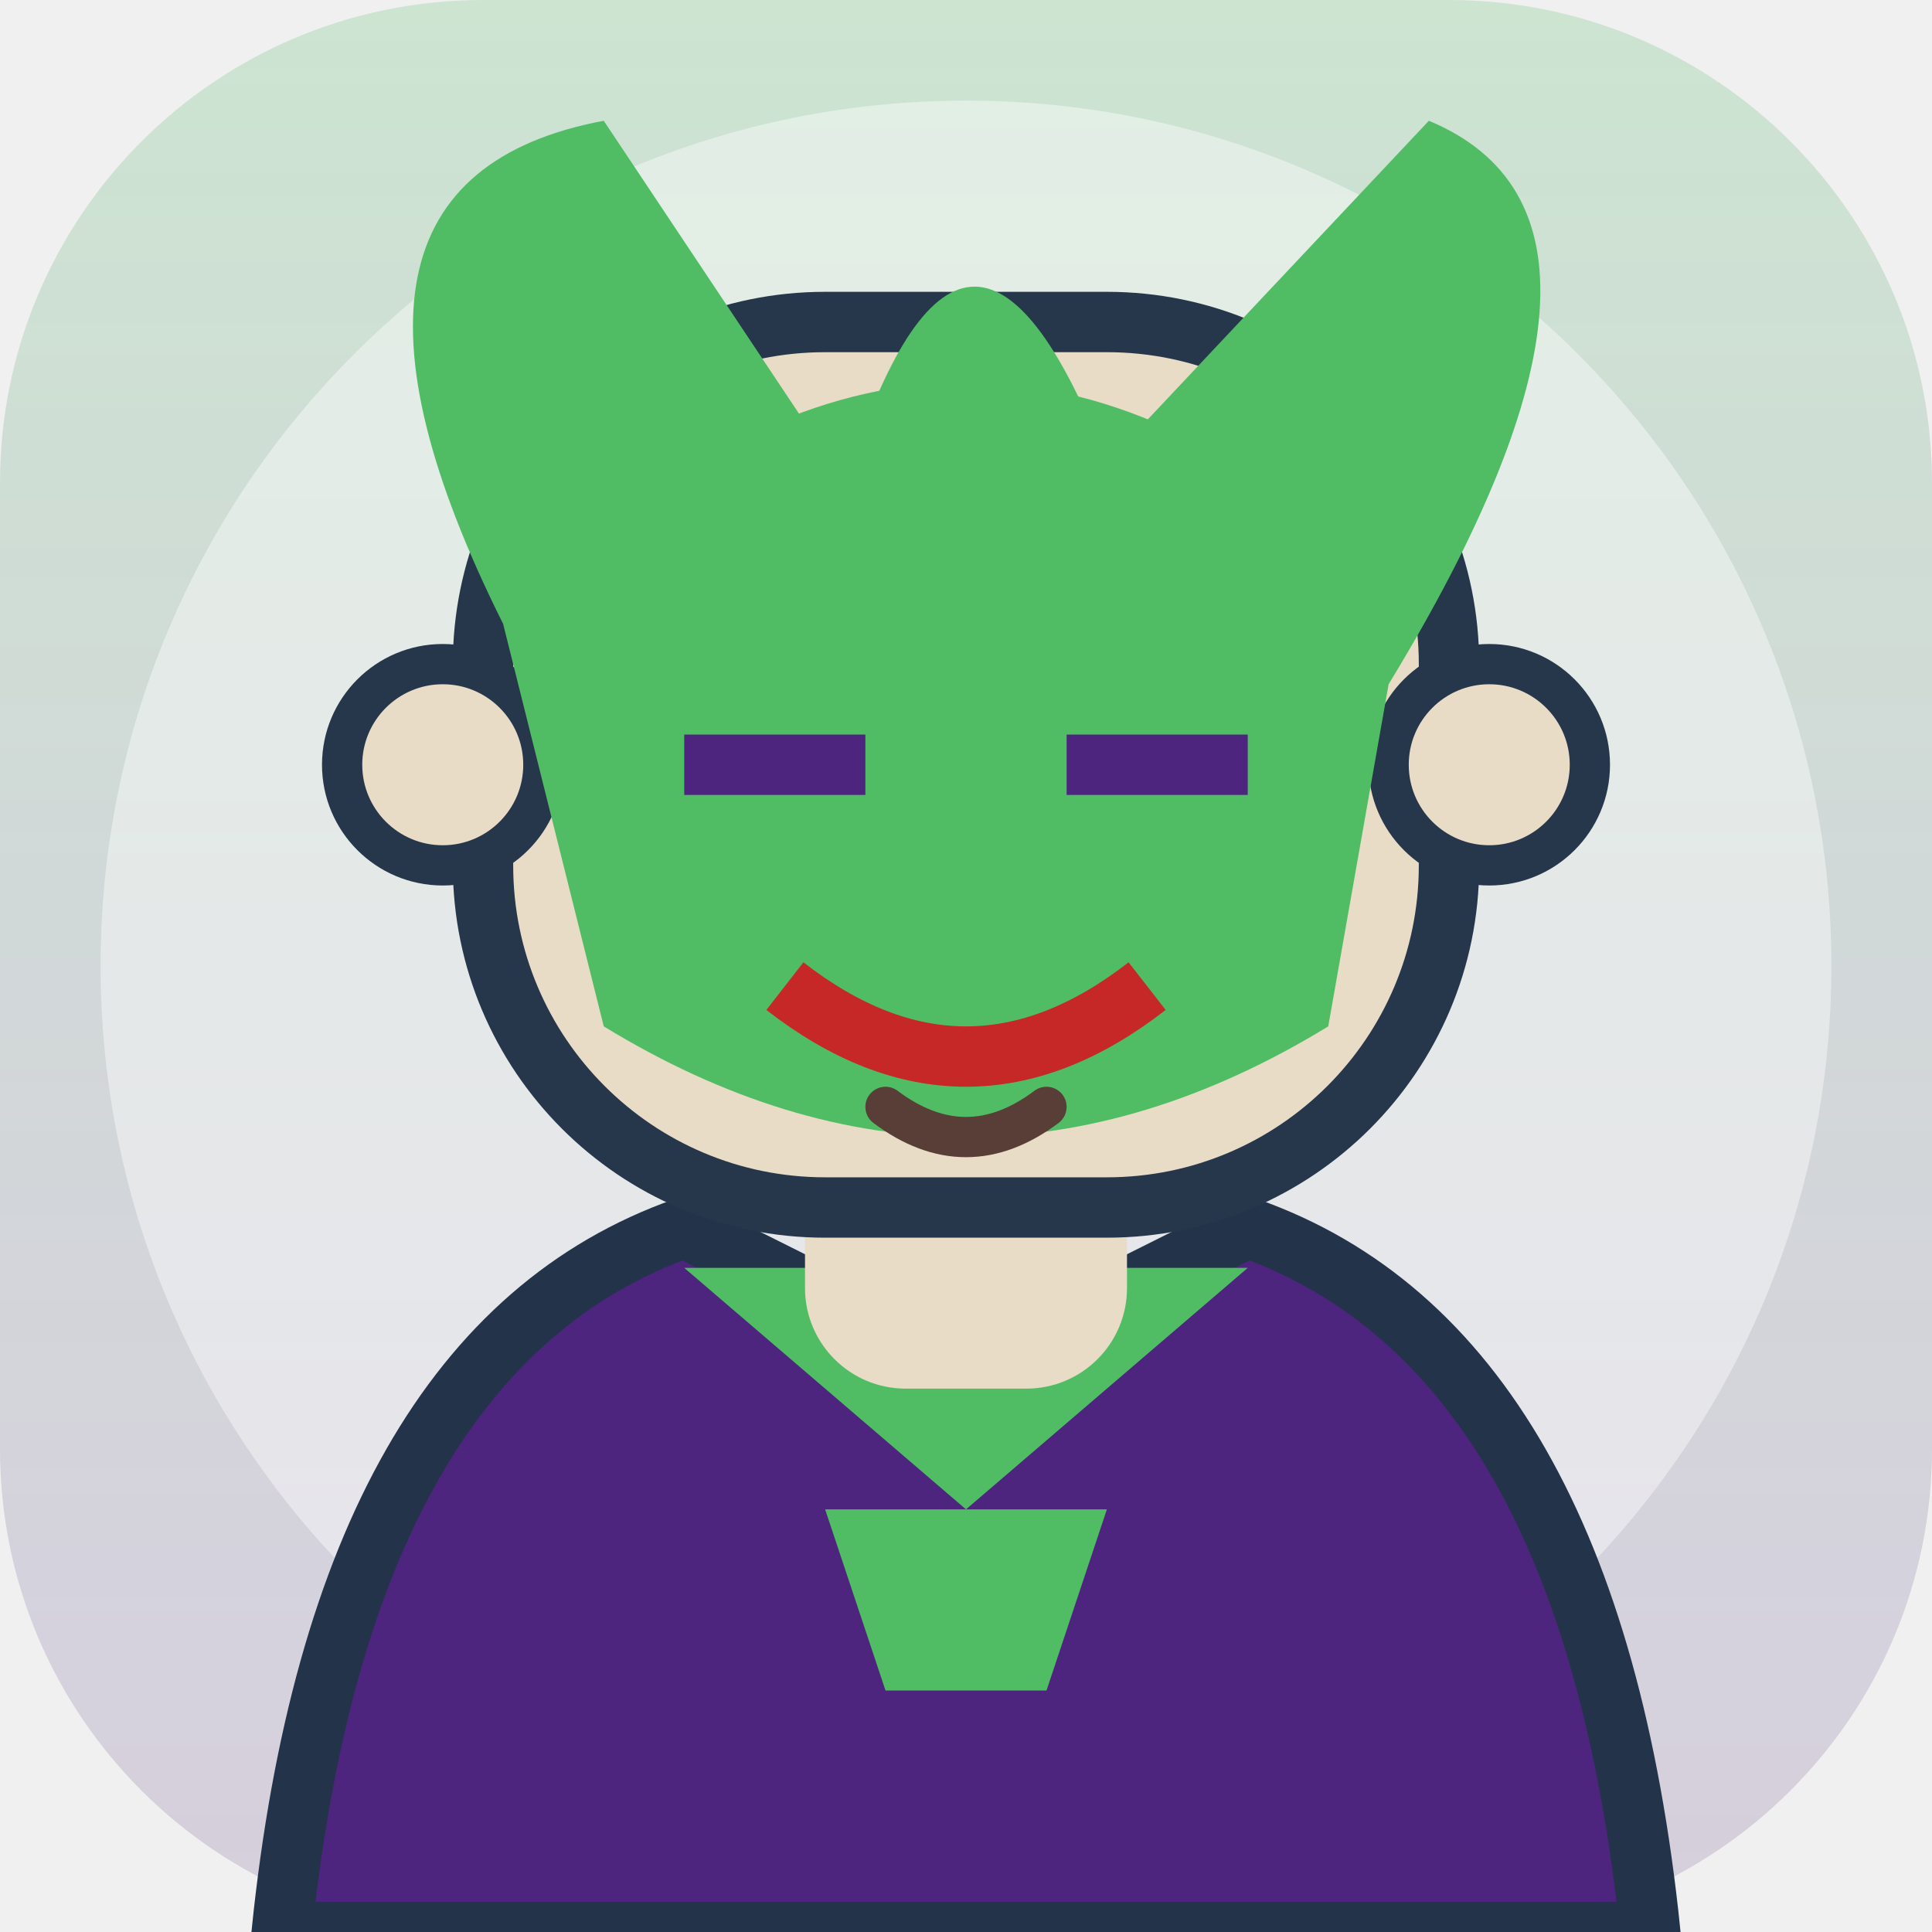
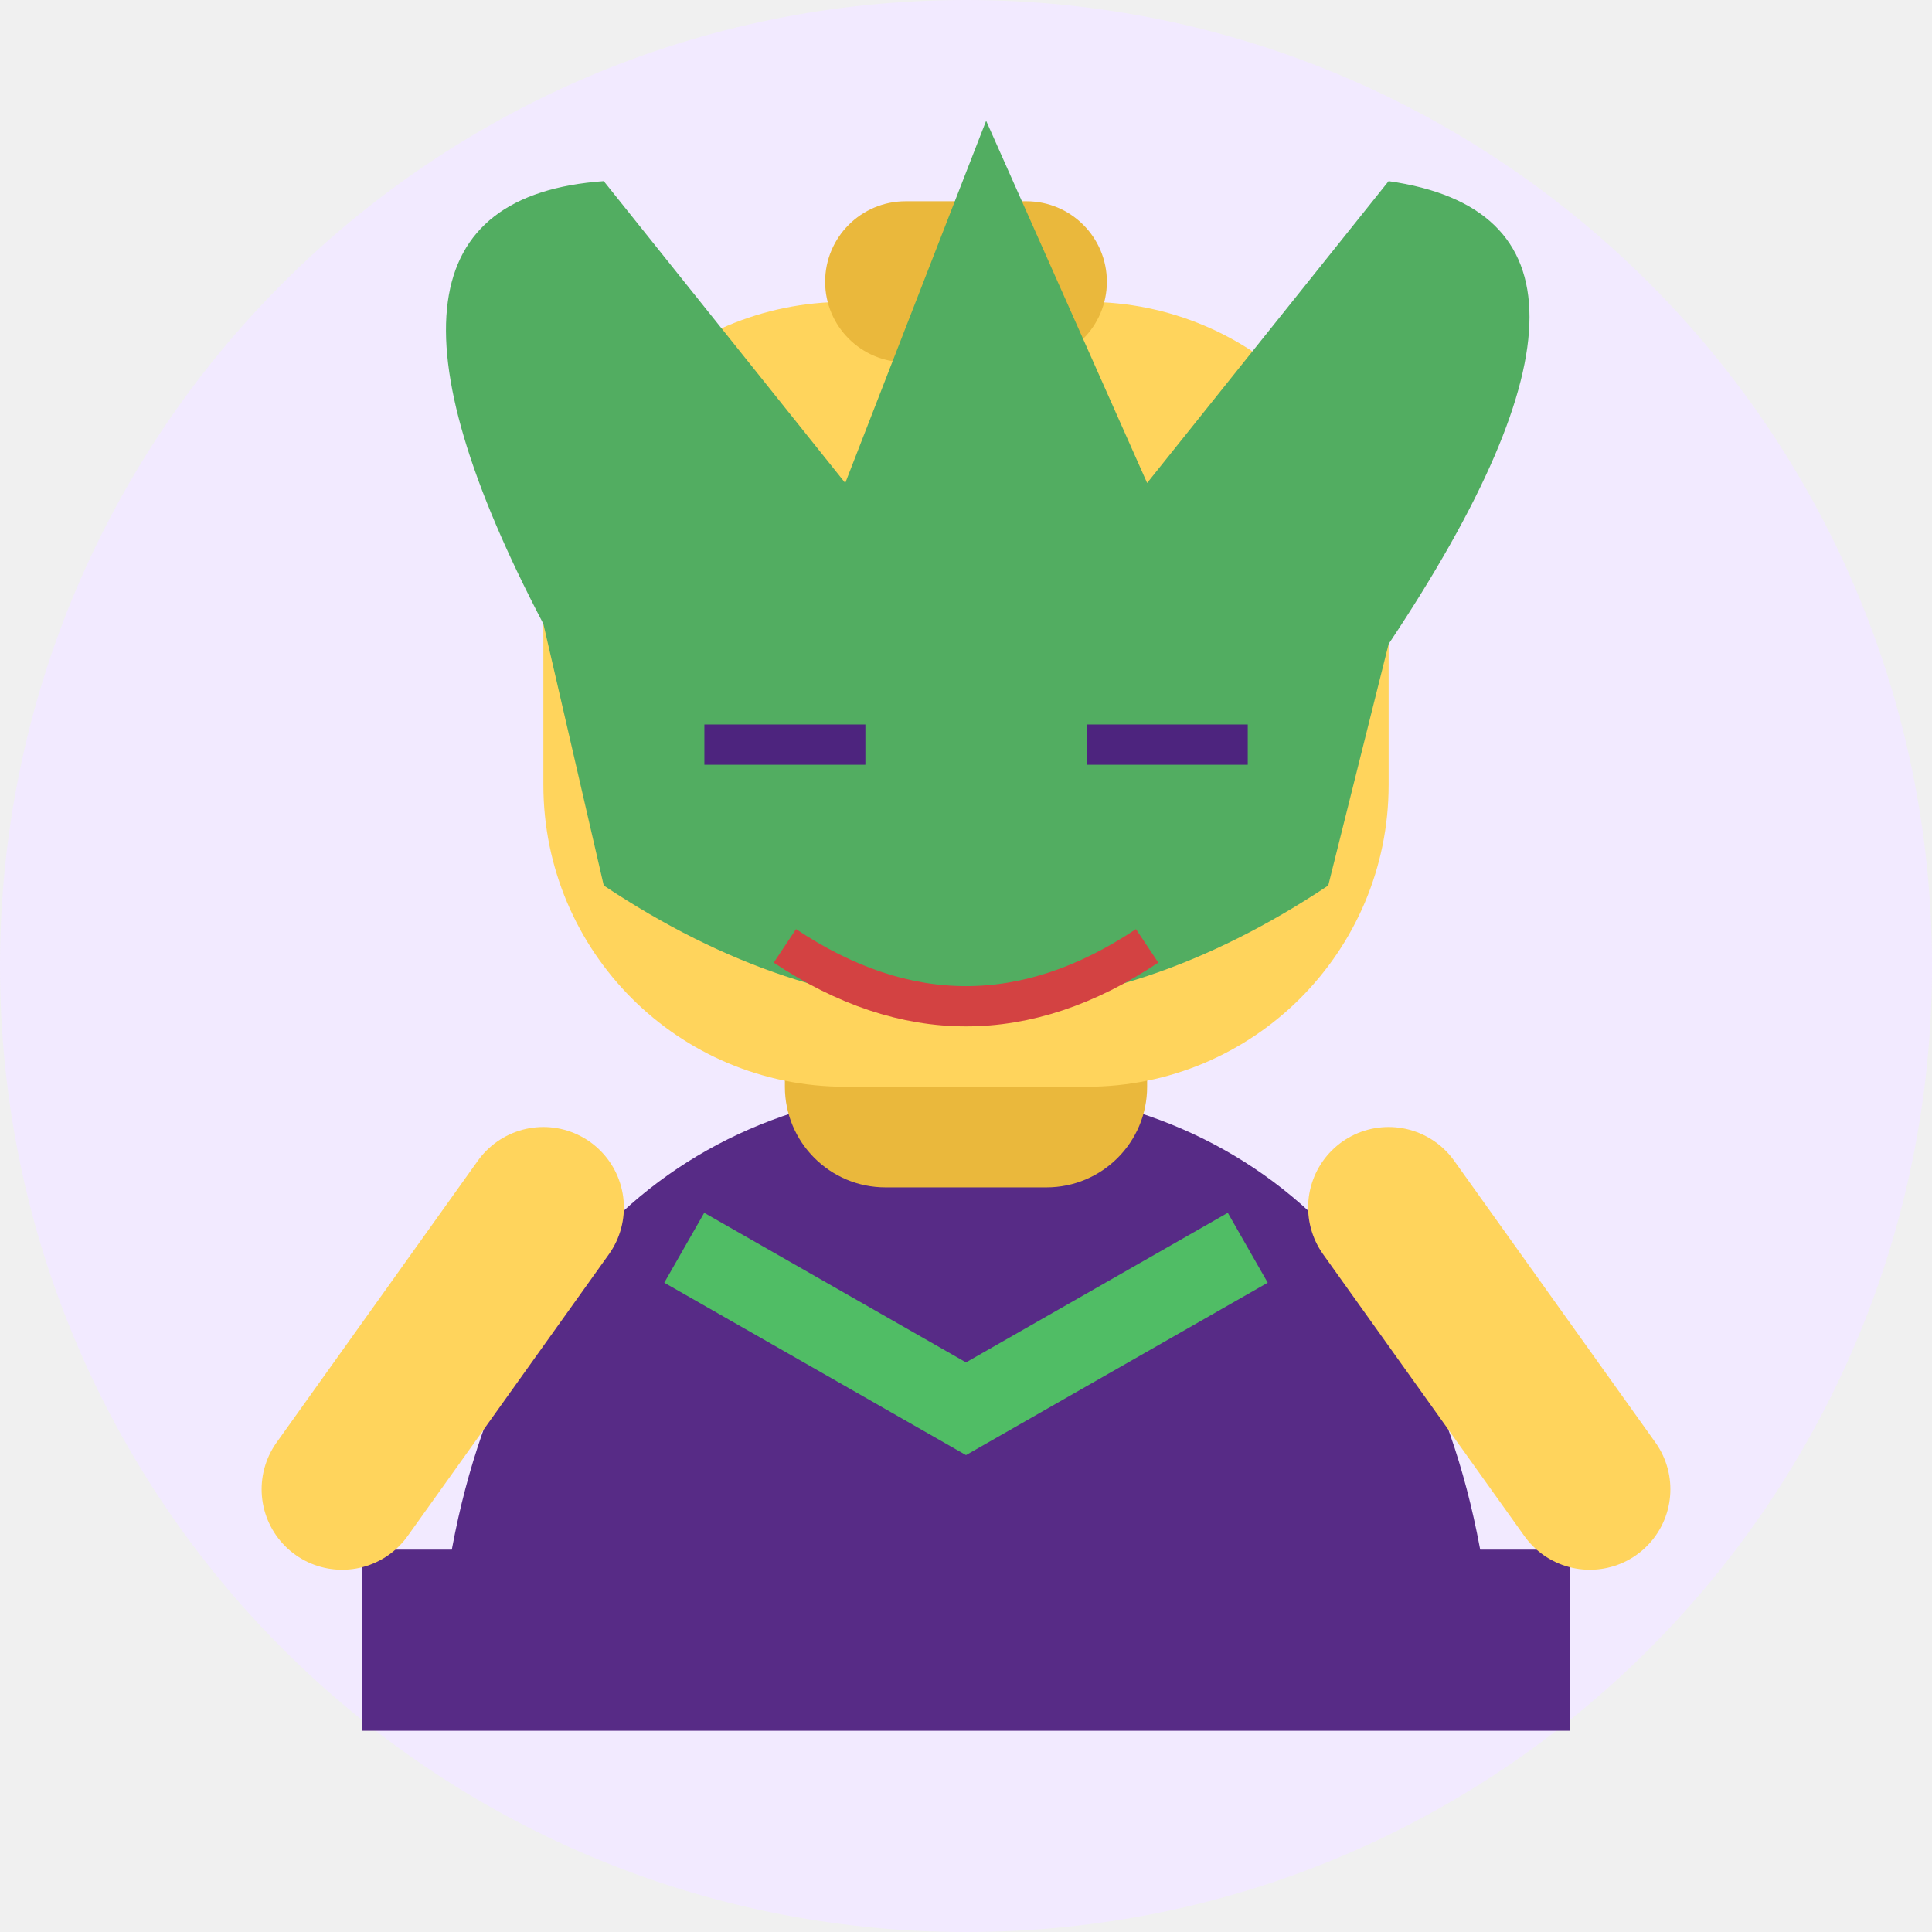
- <svg xmlns="http://www.w3.org/2000/svg" viewBox="0 0 96 96" role="img" aria-label="LEGO-style joker character portrait">
-   <defs>
-     <linearGradient id="bg" x2="0" y2="1">
-       <stop stop-color="#50bd65" stop-opacity=".22" />
-       <stop offset="1" stop-color="#4d247e" stop-opacity=".16" />
-     </linearGradient>
-   </defs>
-   <rect width="96" height="96" rx="24" fill="url(#bg)" />
-   <circle cx="48" cy="48" r="43" fill="#fff" fill-opacity=".42" />
-   <path d="M14 96 Q17 67 34 61 L48 68 62 61 Q79 67 82 96Z" fill="#4d247e" stroke="#23334a" stroke-width="3" />
-   <path d="M34 63l14 12 14-12" fill="#50bd65" />
-   <path d="M41 75h14l-3 9h-8Z" fill="#50bd65" />
-   <rect x="40" y="52" width="16" height="17" rx="5" fill="#e8dcc6" />
-   <rect x="24" y="16" width="48" height="44" rx="17" fill="#e8dcc6" stroke="#26364b" stroke-width="3" />
-   <path d="M28 34v-6q20-18 40 0v6" fill="#50bd65" />
-   <circle cx="22" cy="38" r="5" fill="#e8dcc6" stroke="#26364b" stroke-width="2" />
-   <circle cx="74" cy="38" r="5" fill="#e8dcc6" stroke="#26364b" stroke-width="2" />
-   <path d="M25 31 Q14 9 30 6 L42 24 Q48 5 55 23 L71 6 Q83 11 69 34 L66 51 Q48 62 30 51Z" fill="#50bd65" />
-   <path d="M34 38h9m10 0h9" stroke="#4d247e" stroke-width="3" />
-   <path d="M39 49q9 7 18 0" fill="none" stroke="#c62828" stroke-width="3" />
-   <path d="M44 55q4 3 8 0" fill="none" stroke="#583e37" stroke-width="2" stroke-linecap="round" />
+ <svg xmlns="http://www.w3.org/2000/svg" viewBox="0 0 96 96" role="img" aria-label="joker LEGO-style profile avatar">
+   <circle cx="48" cy="48" r="48" fill="#f2eaff" />
+   <path d="M22 80c2-17 12-26 26-26s24 9 26 26" fill="#572b86" />
+   <path d="M18 77h60v9H18Z" rx="4" fill="#572b86" />
+   <rect x="39" y="46" width="18" height="13" rx="5" fill="#eab83c" />
+   <rect x="27" y="15" width="42" height="39" rx="15" fill="#ffd45c" />
+   <rect x="41" y="10" width="14" height="8" rx="4" fill="#eab83c" />
+   <circle cx="40" cy="33" r="2.4" fill="#263746" />
+   <circle cx="56" cy="33" r="2.4" fill="#263746" />
+   <path d="M39 42c5 5 13 5 18 0" fill="none" stroke="#263746" stroke-linecap="round" stroke-width="2.5" />
+   <path d="M27 60 17 74m52-14 10 14" fill="none" stroke="#ffd45c" stroke-linecap="round" stroke-width="8" />
+   <path d="M34 62 48 70 62 62" fill="none" stroke="#50bd65" stroke-width="4" />
+   <path d="M27 31Q16 10 30 9l12 15 7-18 8 18L69 9q14 2 0 23l-3 12q-18 12-36 0Z" fill="#52ad61" />
+   <path d="M35 37h8m11 0h8" stroke="#4d247e" stroke-width="2" />
+   <path d="M39 47q9 6 18 0" fill="none" stroke="#d34242" stroke-width="2" />
</svg>
